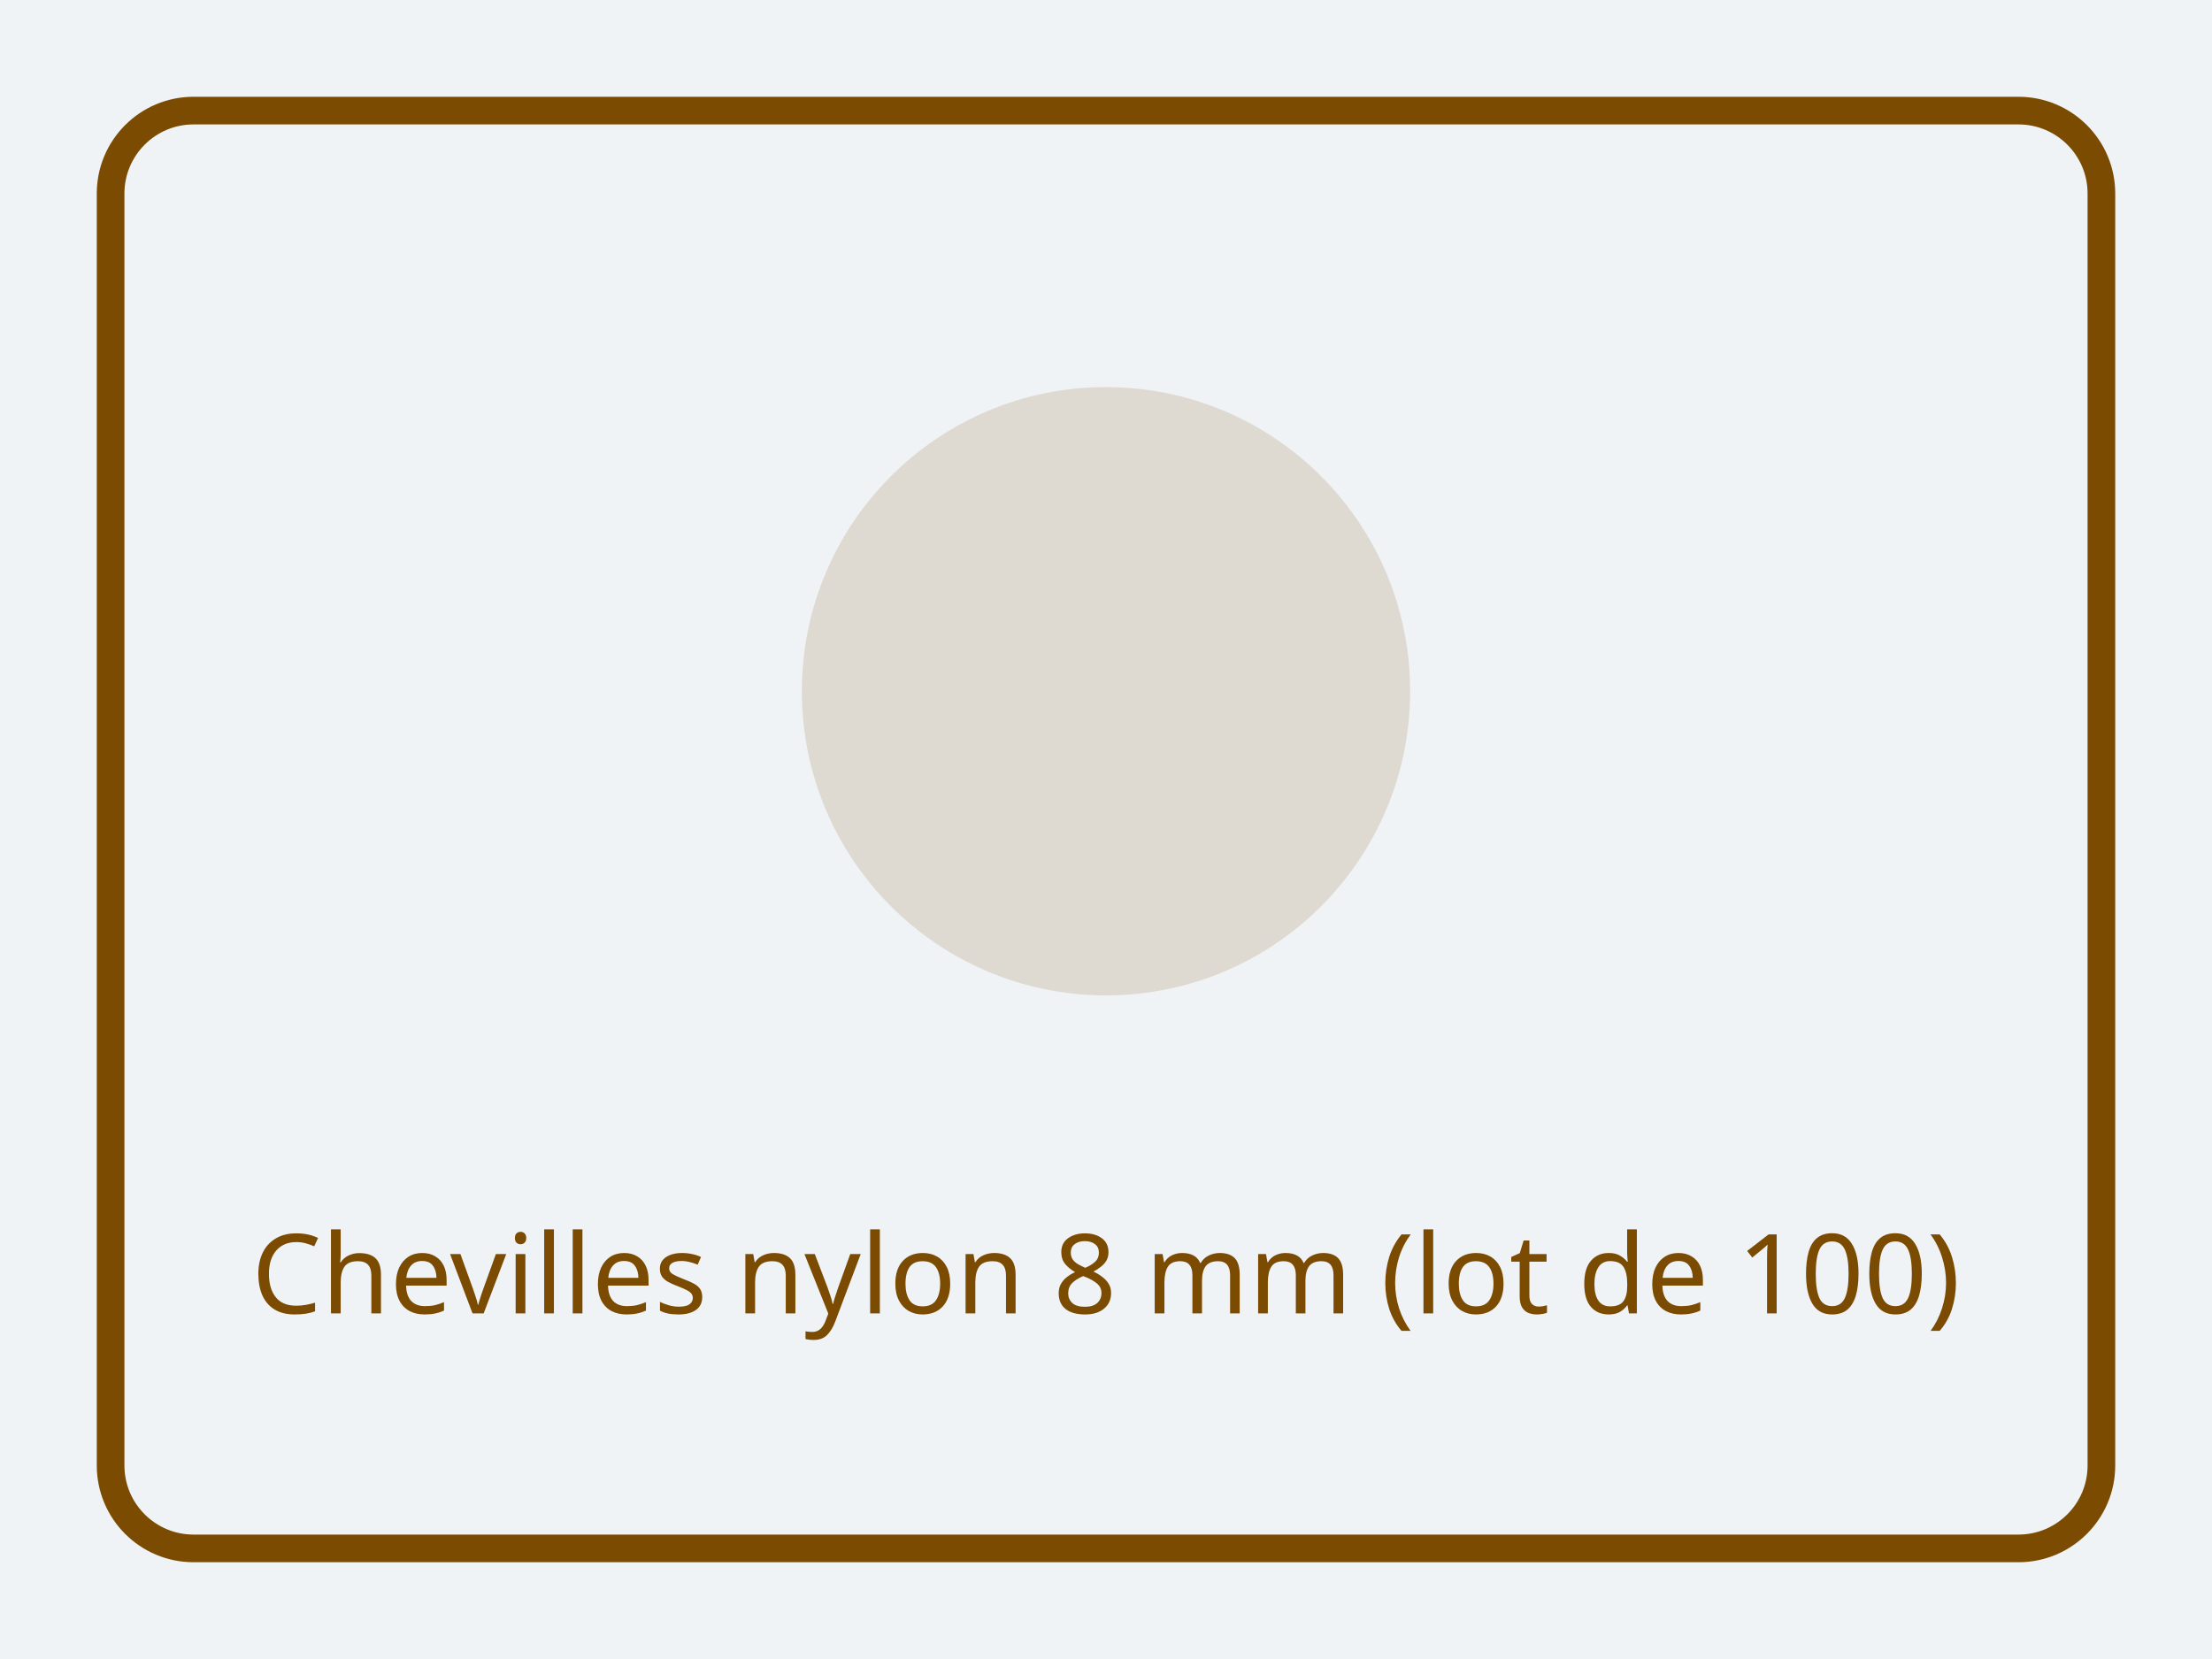
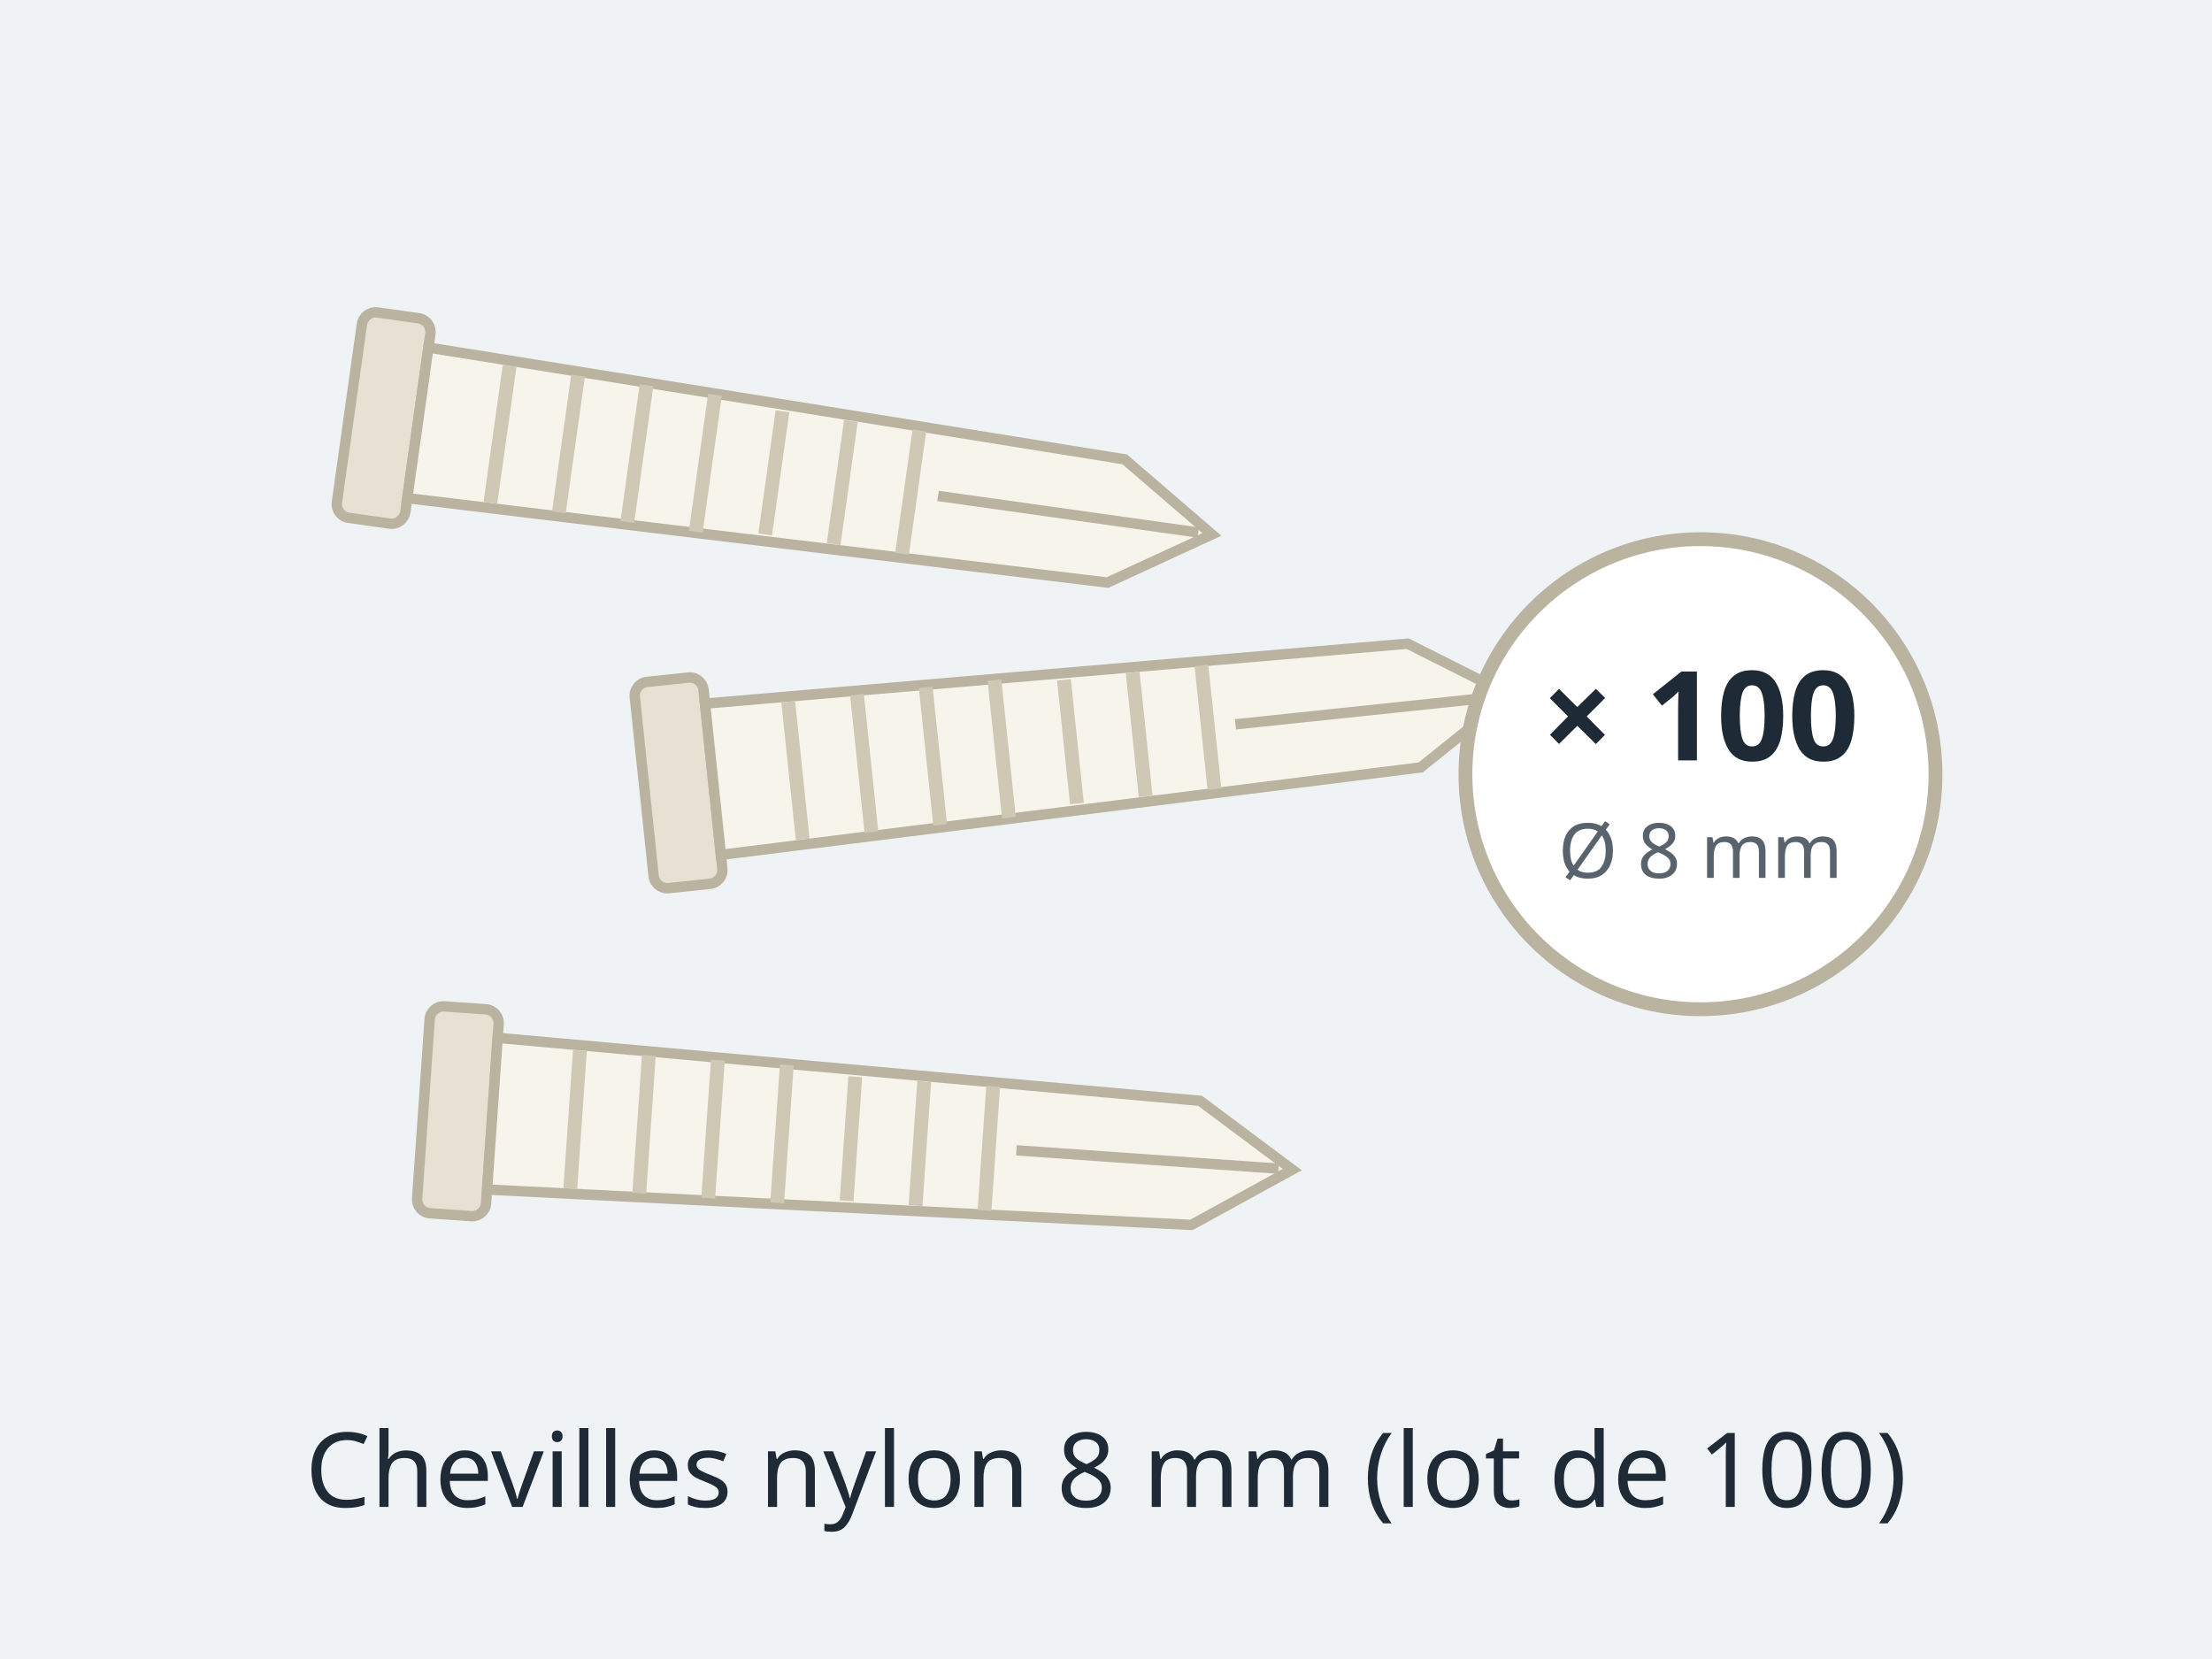
<svg xmlns="http://www.w3.org/2000/svg" width="320" height="240" viewBox="0 0 320 240" role="img" aria-label="Chevilles nylon 8 mm (lot de 100)">
+   <defs>
+     <g id="cheville">
+       <rect x="-8" y="-4" width="10" height="30" rx="2" fill="#e6e1d3" stroke="#b9b3a0" stroke-width="1.5" />
+       <path d="M2,0 L104,2 L118,11 L104,20 L2,22 Z" fill="#f7f4ec" stroke="#b9b3a0" stroke-width="1.5" />
+       <path d="M14,1 L14,21 M24,1 L24,21 M34,1 L34,21 M44,1 L44,21 M54,2 L54,20 M64,2 L64,20 M74,2 L74,20" stroke="#cfc8b4" stroke-width="2" />
+       <line x1="78" y1="11" x2="116" y2="11" stroke="#b9b3a0" stroke-width="1.5" />
+     </g>
+   </defs>
  <rect width="320" height="240" fill="#f0f3f6" />
-   <rect x="16" y="16" width="288" height="208" rx="12" fill="none" stroke="#7a4b00" stroke-width="4" />
-   <circle cx="160" cy="100" r="44" fill="#7a4b00" opacity="0.15" />
-   <text x="160" y="190" font-family="system-ui, sans-serif" font-size="16" fill="#7a4b00" text-anchor="middle">Chevilles nylon 8 mm (lot de 100)</text>
+   <use href="#cheville" transform="translate(60 50) rotate(8)" />
+   <use href="#cheville" transform="translate(100 102) rotate(-6)" />
+   <use href="#cheville" transform="translate(70 150) rotate(4)" />
+   <circle cx="246" cy="112" r="34" fill="#ffffff" stroke="#b9b3a0" stroke-width="2" />
+   <text x="246" y="110" font-family="system-ui, sans-serif" font-size="18" font-weight="700" fill="#1f2a37" text-anchor="middle">× 100</text>
+   <text x="246" y="127" font-family="system-ui, sans-serif" font-size="11" fill="#59636e" text-anchor="middle">Ø 8 mm</text>
+   <text x="160" y="218" font-family="system-ui, sans-serif" font-size="15" fill="#1f2a37" text-anchor="middle">Chevilles nylon 8 mm (lot de 100)</text>
</svg>
